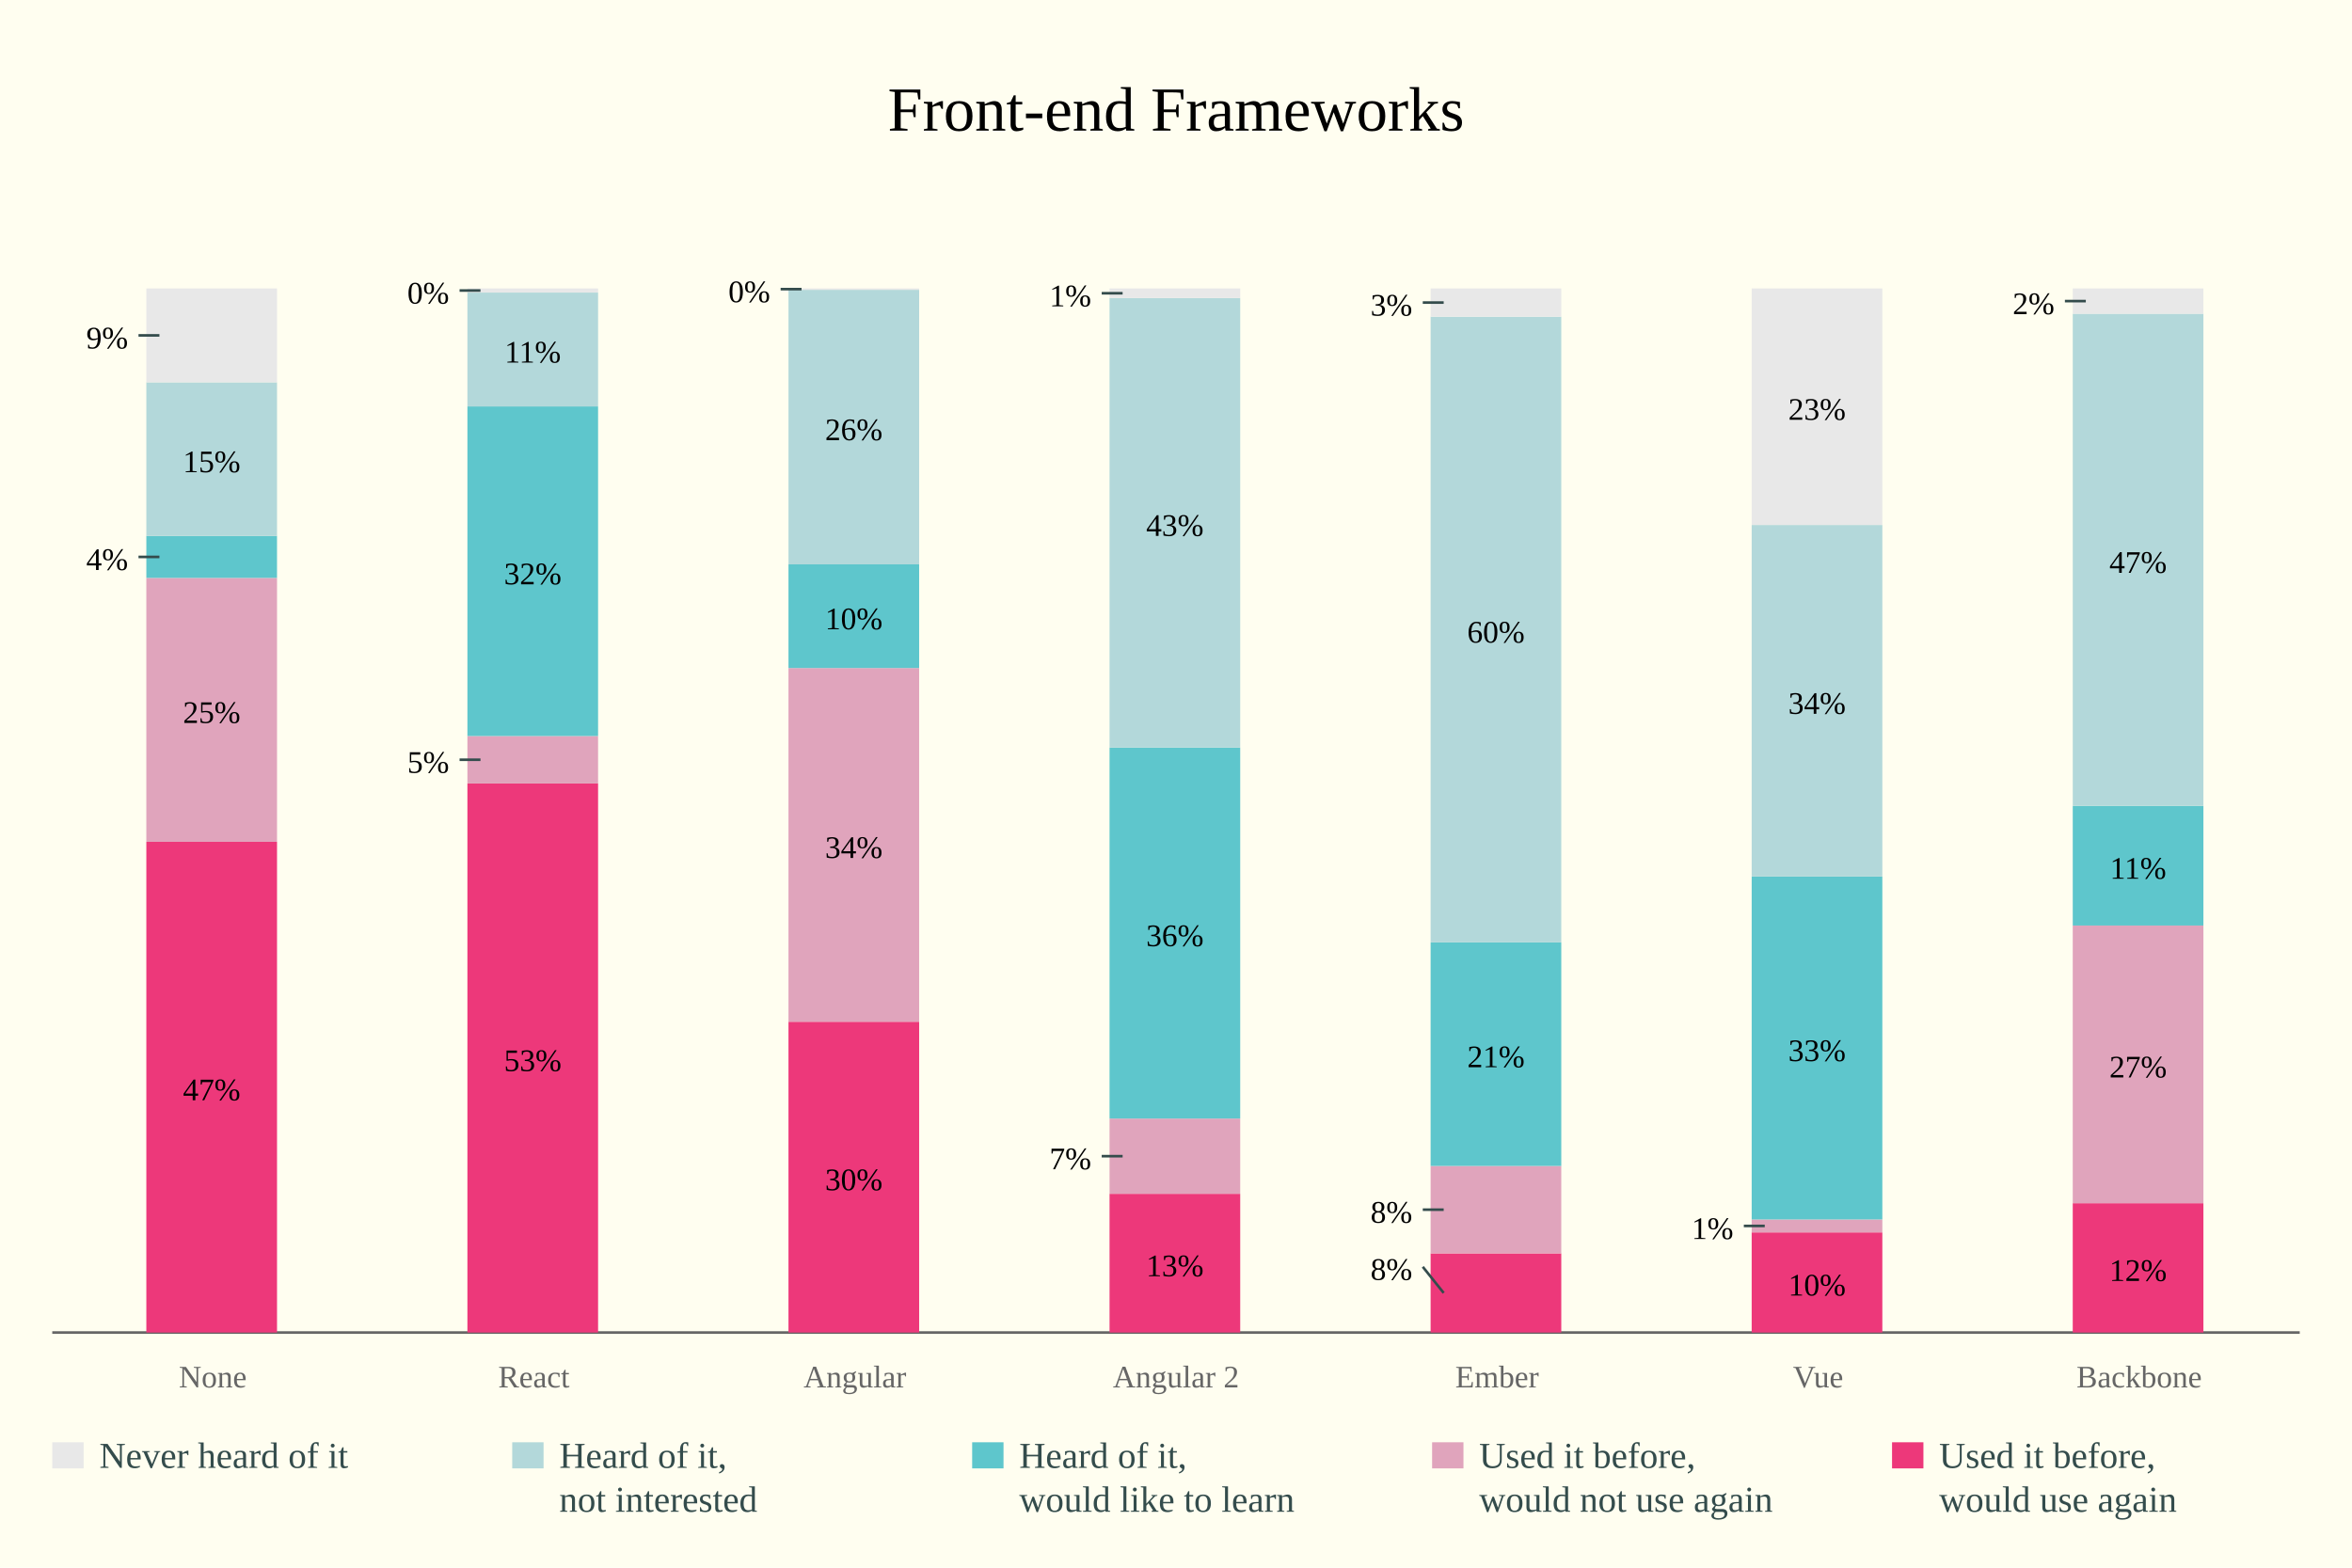
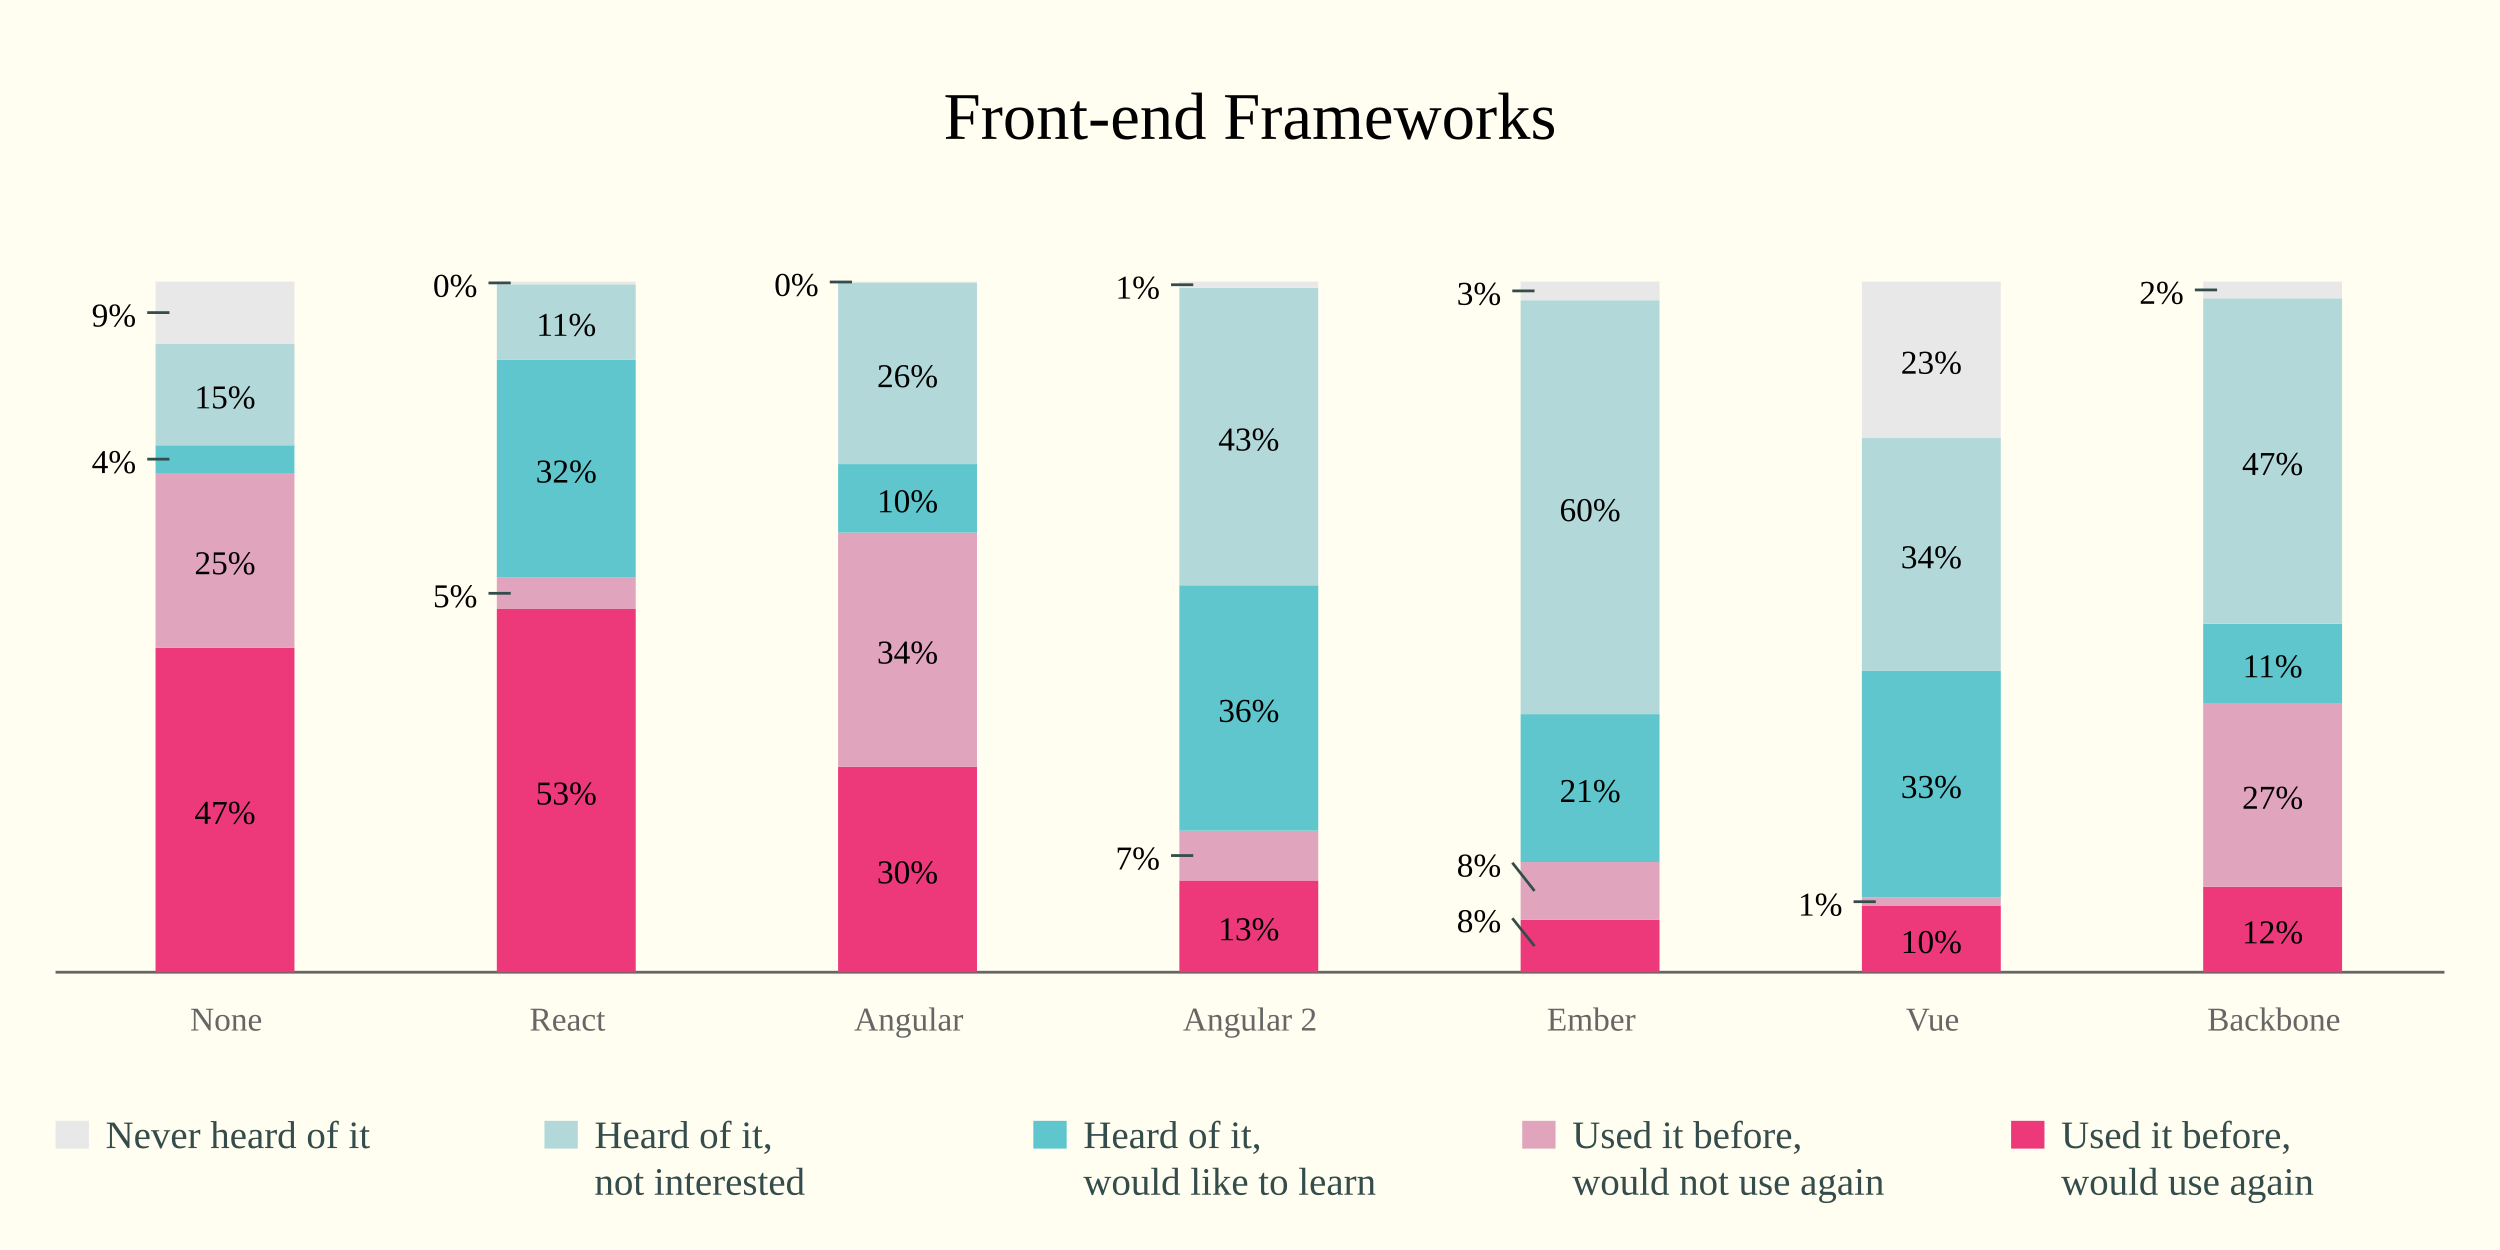
- <svg class="recharts-surface" width="900" height="600" viewbox="0 0 900 600" version="1.1" data-reactid="220">
+ <svg class="recharts-surface" width="900" height="450" viewbox="0 0 900 450" version="1.1" data-reactid="220">
  <rect x="0" y="0" width="100%" height="100%" fill="#fffef0" />
  <g class="recharts-layer recharts-x-axis" data-reactid="221">
    <g class="recharts-layer recharts-cartesian-axis" data-reactid="222">
-       <line class="recharts-cartesian-axis-line" width="860" height="30" x="20" y="510" stroke="#666" fill="none" x1="20" y1="510" x2="880" y2="510" data-reactid="223" />
+       <line class="recharts-cartesian-axis-line" width="860" height="30" x="20" y="350" stroke="#666" fill="none" x1="20" y1="350" x2="880" y2="350" data-reactid="223" />
      <g class="recharts-cartesian-axis-ticks" data-reactid="224">
        <g class="recharts-cartesian-axis-tick" data-reactid="225">
-           <text dy="15" text-anchor="middle" width="860" height="30" x="81.429" y="516" stroke="none" fill="#666" class="recharts-cartesian-axis-tick-value" data-reactid="226">None</text>
+           <text dy="15" text-anchor="middle" width="860" height="30" x="81.429" y="356" stroke="none" fill="#666" class="recharts-cartesian-axis-tick-value" data-reactid="226">None</text>
        </g>
        <g class="recharts-cartesian-axis-tick" data-reactid="227">
-           <text dy="15" text-anchor="middle" width="860" height="30" x="204.286" y="516" stroke="none" fill="#666" class="recharts-cartesian-axis-tick-value" data-reactid="228">React</text>
+           <text dy="15" text-anchor="middle" width="860" height="30" x="204.286" y="356" stroke="none" fill="#666" class="recharts-cartesian-axis-tick-value" data-reactid="228">React</text>
        </g>
        <g class="recharts-cartesian-axis-tick" data-reactid="229">
-           <text dy="15" text-anchor="middle" width="860" height="30" x="327.143" y="516" stroke="none" fill="#666" class="recharts-cartesian-axis-tick-value" data-reactid="230">Angular</text>
+           <text dy="15" text-anchor="middle" width="860" height="30" x="327.143" y="356" stroke="none" fill="#666" class="recharts-cartesian-axis-tick-value" data-reactid="230">Angular</text>
        </g>
        <g class="recharts-cartesian-axis-tick" data-reactid="231">
-           <text dy="15" text-anchor="middle" width="860" height="30" x="450" y="516" stroke="none" fill="#666" class="recharts-cartesian-axis-tick-value" data-reactid="232">Angular 2</text>
+           <text dy="15" text-anchor="middle" width="860" height="30" x="450" y="356" stroke="none" fill="#666" class="recharts-cartesian-axis-tick-value" data-reactid="232">Angular 2</text>
        </g>
        <g class="recharts-cartesian-axis-tick" data-reactid="233">
-           <text dy="15" text-anchor="middle" width="860" height="30" x="572.857" y="516" stroke="none" fill="#666" class="recharts-cartesian-axis-tick-value" data-reactid="234">Ember</text>
+           <text dy="15" text-anchor="middle" width="860" height="30" x="572.857" y="356" stroke="none" fill="#666" class="recharts-cartesian-axis-tick-value" data-reactid="234">Ember</text>
        </g>
        <g class="recharts-cartesian-axis-tick" data-reactid="235">
-           <text dy="15" text-anchor="middle" width="860" height="30" x="695.714" y="516" stroke="none" fill="#666" class="recharts-cartesian-axis-tick-value" data-reactid="236">Vue</text>
+           <text dy="15" text-anchor="middle" width="860" height="30" x="695.714" y="356" stroke="none" fill="#666" class="recharts-cartesian-axis-tick-value" data-reactid="236">Vue</text>
        </g>
        <g class="recharts-cartesian-axis-tick" data-reactid="237">
-           <text dy="15" text-anchor="middle" width="860" height="30" x="818.571" y="516" stroke="none" fill="#666" class="recharts-cartesian-axis-tick-value" data-reactid="238">Backbone</text>
+           <text dy="15" text-anchor="middle" width="860" height="30" x="818.571" y="356" stroke="none" fill="#666" class="recharts-cartesian-axis-tick-value" data-reactid="238">Backbone</text>
        </g>
      </g>
    </g>
  </g>
  <g class="recharts-layer recharts-bar-graphical" data-reactid="239">
    <g class="recharts-layer recharts-bar use-again" data-reactid="240">
      <g class="recharts-layer recharts-bar-rectangles" data-reactid="241">
        <g style="transform-origin:center bottom;" data-reactid="242">
-           <path fill="#ed387a" x="56" y="322.2" width="50" height="187.8" stroke="none" stroke-width="1" stroke-dasharray="none" class="recharts-rectangle recharts-bar-rectangle" d="M 56,322.2 h 50 v 187.8 h -50 Z" data-reactid="243" />
+           <path fill="#ed387a" x="56" y="233.147" width="50" height="116.853" stroke="none" stroke-width="1" stroke-dasharray="none" class="recharts-rectangle recharts-bar-rectangle" d="M 56,233.147 h 50 v 116.853 h -50 Z" data-reactid="243" />
        </g>
        <g style="transform-origin:center bottom;" data-reactid="244">
-           <path fill="#ed387a" x="178.857" y="299.85" width="50" height="210.15" stroke="none" stroke-width="1" stroke-dasharray="none" class="recharts-rectangle recharts-bar-rectangle" d="M 178.857,299.85 h 50 v 210.15 h -50 Z" data-reactid="245" />
+           <path fill="#ed387a" x="178.857" y="219.24" width="50" height="130.76" stroke="none" stroke-width="1" stroke-dasharray="none" class="recharts-rectangle recharts-bar-rectangle" d="M 178.857,219.24 h 50 v 130.76 h -50 Z" data-reactid="245" />
        </g>
        <g style="transform-origin:center bottom;" data-reactid="246">
-           <path fill="#ed387a" x="301.714" y="391.05" width="50" height="118.95" stroke="none" stroke-width="1" stroke-dasharray="none" class="recharts-rectangle recharts-bar-rectangle" d="M 301.714,391.05 h 50 v 118.95 h -50 Z" data-reactid="247" />
+           <path fill="#ed387a" x="301.714" y="275.987" width="50" height="74.013" stroke="none" stroke-width="1" stroke-dasharray="none" class="recharts-rectangle recharts-bar-rectangle" d="M 301.714,275.987 h 50 v 74.013 h -50 Z" data-reactid="247" />
        </g>
        <g style="transform-origin:center bottom;" data-reactid="248">
-           <path fill="#ed387a" x="424.571" y="456.9" width="50" height="53.1" stroke="none" stroke-width="1" stroke-dasharray="none" class="recharts-rectangle recharts-bar-rectangle" d="M 424.571,456.9 h 50 v 53.1 h -50 Z" data-reactid="249" />
+           <path fill="#ed387a" x="424.571" y="316.96" width="50" height="33.04" stroke="none" stroke-width="1" stroke-dasharray="none" class="recharts-rectangle recharts-bar-rectangle" d="M 424.571,316.96 h 50 v 33.04 h -50 Z" data-reactid="249" />
        </g>
        <g style="transform-origin:center bottom;" data-reactid="250">
-           <path fill="#ed387a" x="547.429" y="479.7" width="50" height="30.3" stroke="none" stroke-width="1" stroke-dasharray="none" class="recharts-rectangle recharts-bar-rectangle" d="M 547.429,479.7 h 50 v 30.3 h -50 Z" data-reactid="251" />
+           <path fill="#ed387a" x="547.429" y="331.147" width="50" height="18.853" stroke="none" stroke-width="1" stroke-dasharray="none" class="recharts-rectangle recharts-bar-rectangle" d="M 547.429,331.147 h 50 v 18.853 h -50 Z" data-reactid="251" />
        </g>
        <g style="transform-origin:center bottom;" data-reactid="252">
-           <path fill="#ed387a" x="670.286" y="471.675" width="50" height="38.325" stroke="none" stroke-width="1" stroke-dasharray="none" class="recharts-rectangle recharts-bar-rectangle" d="M 670.286,471.675 h 50 v 38.325 h -50 Z" data-reactid="253" />
+           <path fill="#ed387a" x="670.286" y="326.153" width="50" height="23.847" stroke="none" stroke-width="1" stroke-dasharray="none" class="recharts-rectangle recharts-bar-rectangle" d="M 670.286,326.153 h 50 v 23.847 h -50 Z" data-reactid="253" />
        </g>
        <g style="transform-origin:center bottom;" data-reactid="254">
-           <path fill="#ed387a" x="793.143" y="460.5" width="50" height="49.5" stroke="none" stroke-width="1" stroke-dasharray="none" class="recharts-rectangle recharts-bar-rectangle" d="M 793.143,460.5 h 50 v 49.5 h -50 Z" data-reactid="255" />
+           <path fill="#ed387a" x="793.143" y="319.2" width="50" height="30.8" stroke="none" stroke-width="1" stroke-dasharray="none" class="recharts-rectangle recharts-bar-rectangle" d="M 793.143,319.2 h 50 v 30.8 h -50 Z" data-reactid="255" />
        </g>
      </g>
      <g class="recharts-layer recharts-bar-rectangle-labels" data-reactid="256">
        <g class="recharts-layer recharts-bar-labels" data-reactid="257">
          <g class="recharts-cartesian-bar-label" data-reactid="258">
-             <text class="label" x="81" y="421.1" text-anchor="middle" data-reactid="259">47%</text>
+             <text class="label" x="81" y="296.573" text-anchor="middle" data-reactid="259">47%</text>
          </g>
          <g class="recharts-cartesian-bar-label" data-reactid="260">
-             <text class="label" x="203.857" y="409.925" text-anchor="middle" data-reactid="261">53%</text>
+             <text class="label" x="203.857" y="289.62" text-anchor="middle" data-reactid="261">53%</text>
          </g>
          <g class="recharts-cartesian-bar-label" data-reactid="262">
-             <text class="label" x="326.714" y="455.525" text-anchor="middle" data-reactid="263">30%</text>
+             <text class="label" x="326.714" y="317.993" text-anchor="middle" data-reactid="263">30%</text>
          </g>
          <g class="recharts-cartesian-bar-label" data-reactid="264">
-             <text class="label" x="449.571" y="488.45" text-anchor="middle" data-reactid="265">13%</text>
+             <text class="label" x="449.571" y="338.48" text-anchor="middle" data-reactid="265">13%</text>
          </g>
          <g class="recharts-cartesian-bar-label" data-reactid="266">
-             <text class="label" x="532.429" y="489.85" text-anchor="middle" data-reactid="267">8%</text>
-             <line x1="544.429" y1="484.85" x2="552.429" y2="494.85" stroke="#344c4c" stroke-width="1" data-reactid="268" />
+             <text class="label" x="532.429" y="335.573" text-anchor="middle" data-reactid="267">8%</text>
+             <line x1="544.429" y1="330.573" x2="552.429" y2="340.573" stroke="#344c4c" stroke-width="1" data-reactid="268" />
          </g>
          <g class="recharts-cartesian-bar-label" data-reactid="269">
-             <text class="label" x="695.286" y="495.837" text-anchor="middle" data-reactid="270">10%</text>
+             <text class="label" x="695.286" y="343.077" text-anchor="middle" data-reactid="270">10%</text>
          </g>
          <g class="recharts-cartesian-bar-label" data-reactid="271">
-             <text class="label" x="818.143" y="490.25" text-anchor="middle" data-reactid="272">12%</text>
+             <text class="label" x="818.143" y="339.6" text-anchor="middle" data-reactid="272">12%</text>
          </g>
        </g>
      </g>
    </g>
    <g class="recharts-layer recharts-bar not-use-again" data-reactid="273">
      <g class="recharts-layer recharts-bar-rectangles" data-reactid="274">
        <g style="transform-origin:center bottom;" data-reactid="275">
-           <path fill="#e0a4bc" x="56" y="221.175" width="50" height="101.025" stroke="none" stroke-width="1" stroke-dasharray="none" class="recharts-rectangle recharts-bar-rectangle" d="M 56,221.175 h 50 v 101.025 h -50 Z" data-reactid="276" />
+           <path fill="#e0a4bc" x="56" y="170.287" width="50" height="62.86" stroke="none" stroke-width="1" stroke-dasharray="none" class="recharts-rectangle recharts-bar-rectangle" d="M 56,170.287 h 50 v 62.86 h -50 Z" data-reactid="276" />
        </g>
        <g style="transform-origin:center bottom;" data-reactid="277">
-           <path fill="#e0a4bc" x="178.857" y="281.7" width="50" height="18.15" stroke="none" stroke-width="1" stroke-dasharray="none" class="recharts-rectangle recharts-bar-rectangle" d="M 178.857,281.7 h 50 v 18.15 h -50 Z" data-reactid="278" />
+           <path fill="#e0a4bc" x="178.857" y="207.947" width="50" height="11.293" stroke="none" stroke-width="1" stroke-dasharray="none" class="recharts-rectangle recharts-bar-rectangle" d="M 178.857,207.947 h 50 v 11.293 h -50 Z" data-reactid="278" />
        </g>
        <g style="transform-origin:center bottom;" data-reactid="279">
-           <path fill="#e0a4bc" x="301.714" y="255.675" width="50" height="135.375" stroke="none" stroke-width="1" stroke-dasharray="none" class="recharts-rectangle recharts-bar-rectangle" d="M 301.714,255.675 h 50 v 135.375 h -50 Z" data-reactid="280" />
+           <path fill="#e0a4bc" x="301.714" y="191.753" width="50" height="84.233" stroke="none" stroke-width="1" stroke-dasharray="none" class="recharts-rectangle recharts-bar-rectangle" d="M 301.714,191.753 h 50 v 84.233 h -50 Z" data-reactid="280" />
        </g>
        <g style="transform-origin:center bottom;" data-reactid="281">
-           <path fill="#e0a4bc" x="424.571" y="428.1" width="50" height="28.8" stroke="none" stroke-width="1" stroke-dasharray="none" class="recharts-rectangle recharts-bar-rectangle" d="M 424.571,428.1 h 50 v 28.8 h -50 Z" data-reactid="282" />
+           <path fill="#e0a4bc" x="424.571" y="299.04" width="50" height="17.92" stroke="none" stroke-width="1" stroke-dasharray="none" class="recharts-rectangle recharts-bar-rectangle" d="M 424.571,299.04 h 50 v 17.92 h -50 Z" data-reactid="282" />
        </g>
        <g style="transform-origin:center bottom;" data-reactid="283">
-           <path fill="#e0a4bc" x="547.429" y="446.25" width="50" height="33.45" stroke="none" stroke-width="1" stroke-dasharray="none" class="recharts-rectangle recharts-bar-rectangle" d="M 547.429,446.25 h 50 v 33.45 h -50 Z" data-reactid="284" />
+           <path fill="#e0a4bc" x="547.429" y="310.333" width="50" height="20.813" stroke="none" stroke-width="1" stroke-dasharray="none" class="recharts-rectangle recharts-bar-rectangle" d="M 547.429,310.333 h 50 v 20.813 h -50 Z" data-reactid="284" />
        </g>
        <g style="transform-origin:center bottom;" data-reactid="285">
-           <path fill="#e0a4bc" x="670.286" y="466.725" width="50" height="4.95" stroke="none" stroke-width="1" stroke-dasharray="none" class="recharts-rectangle recharts-bar-rectangle" d="M 670.286,466.725 h 50 v 4.95 h -50 Z" data-reactid="286" />
+           <path fill="#e0a4bc" x="670.286" y="323.073" width="50" height="3.08" stroke="none" stroke-width="1" stroke-dasharray="none" class="recharts-rectangle recharts-bar-rectangle" d="M 670.286,323.073 h 50 v 3.08 h -50 Z" data-reactid="286" />
        </g>
        <g style="transform-origin:center bottom;" data-reactid="287">
-           <path fill="#e0a4bc" x="793.143" y="354.225" width="50" height="106.275" stroke="none" stroke-width="1" stroke-dasharray="none" class="recharts-rectangle recharts-bar-rectangle" d="M 793.143,354.225 h 50 v 106.275 h -50 Z" data-reactid="288" />
+           <path fill="#e0a4bc" x="793.143" y="253.073" width="50" height="66.127" stroke="none" stroke-width="1" stroke-dasharray="none" class="recharts-rectangle recharts-bar-rectangle" d="M 793.143,253.073 h 50 v 66.127 h -50 Z" data-reactid="288" />
        </g>
      </g>
      <g class="recharts-layer recharts-bar-rectangle-labels" data-reactid="289">
        <g class="recharts-layer recharts-bar-labels" data-reactid="290">
          <g class="recharts-cartesian-bar-label" data-reactid="291">
-             <text class="label" x="81" y="276.688" text-anchor="middle" data-reactid="292">25%</text>
+             <text class="label" x="81" y="206.717" text-anchor="middle" data-reactid="292">25%</text>
          </g>
          <g class="recharts-cartesian-bar-label" data-reactid="293">
-             <text class="label" x="163.857" y="295.775" text-anchor="middle" data-reactid="294">5%</text>
-             <line x1="175.857" y1="290.775" x2="183.857" y2="290.775" stroke="#344c4c" stroke-width="1" data-reactid="295" />
+             <text class="label" x="163.857" y="218.593" text-anchor="middle" data-reactid="294">5%</text>
+             <line x1="175.857" y1="213.593" x2="183.857" y2="213.593" stroke="#344c4c" stroke-width="1" data-reactid="295" />
          </g>
          <g class="recharts-cartesian-bar-label" data-reactid="296">
-             <text class="label" x="326.714" y="328.362" text-anchor="middle" data-reactid="297">34%</text>
+             <text class="label" x="326.714" y="238.87" text-anchor="middle" data-reactid="297">34%</text>
          </g>
          <g class="recharts-cartesian-bar-label" data-reactid="298">
-             <text class="label" x="409.571" y="447.5" text-anchor="middle" data-reactid="299">7%</text>
-             <line x1="421.571" y1="442.5" x2="429.571" y2="442.5" stroke="#344c4c" stroke-width="1" data-reactid="300" />
+             <text class="label" x="409.571" y="313" text-anchor="middle" data-reactid="299">7%</text>
+             <line x1="421.571" y1="308" x2="429.571" y2="308" stroke="#344c4c" stroke-width="1" data-reactid="300" />
          </g>
          <g class="recharts-cartesian-bar-label" data-reactid="301">
-             <text class="label" x="532.429" y="467.975" text-anchor="middle" data-reactid="302">8%</text>
-             <line x1="544.429" y1="462.975" x2="552.429" y2="462.975" stroke="#344c4c" stroke-width="1" data-reactid="303" />
+             <text class="label" x="532.429" y="315.573" text-anchor="middle" data-reactid="302">8%</text>
+             <line x1="544.429" y1="310.573" x2="552.429" y2="320.74" stroke="#344c4c" stroke-width="1" data-reactid="303" />
          </g>
          <g class="recharts-cartesian-bar-label" data-reactid="304">
-             <text class="label" x="655.286" y="474.2" text-anchor="middle" data-reactid="305">1%</text>
-             <line x1="667.286" y1="469.2" x2="675.286" y2="469.2" stroke="#344c4c" stroke-width="1" data-reactid="306" />
+             <text class="label" x="655.286" y="329.613" text-anchor="middle" data-reactid="305">1%</text>
+             <line x1="667.286" y1="324.613" x2="675.286" y2="324.613" stroke="#344c4c" stroke-width="1" data-reactid="306" />
          </g>
          <g class="recharts-cartesian-bar-label" data-reactid="307">
-             <text class="label" x="818.143" y="412.363" text-anchor="middle" data-reactid="308">27%</text>
+             <text class="label" x="818.143" y="291.137" text-anchor="middle" data-reactid="308">27%</text>
          </g>
        </g>
      </g>
    </g>
    <g class="recharts-layer recharts-bar want-to-learn" data-reactid="309">
      <g class="recharts-layer recharts-bar-rectangles" data-reactid="310">
        <g style="transform-origin:center bottom;" data-reactid="311">
-           <path fill="#5ec6cc" x="56" y="205.125" width="50" height="16.05" stroke="none" stroke-width="1" stroke-dasharray="none" class="recharts-rectangle recharts-bar-rectangle" d="M 56,205.125 h 50 v 16.05 h -50 Z" data-reactid="312" />
+           <path fill="#5ec6cc" x="56" y="160.3" width="50" height="9.987" stroke="none" stroke-width="1" stroke-dasharray="none" class="recharts-rectangle recharts-bar-rectangle" d="M 56,160.3 h 50 v 9.987 h -50 Z" data-reactid="312" />
        </g>
        <g style="transform-origin:center bottom;" data-reactid="313">
-           <path fill="#5ec6cc" x="178.857" y="155.55" width="50" height="126.15" stroke="none" stroke-width="1" stroke-dasharray="none" class="recharts-rectangle recharts-bar-rectangle" d="M 178.857,155.55 h 50 v 126.15 h -50 Z" data-reactid="314" />
+           <path fill="#5ec6cc" x="178.857" y="129.453" width="50" height="78.493" stroke="none" stroke-width="1" stroke-dasharray="none" class="recharts-rectangle recharts-bar-rectangle" d="M 178.857,129.453 h 50 v 78.493 h -50 Z" data-reactid="314" />
        </g>
        <g style="transform-origin:center bottom;" data-reactid="315">
-           <path fill="#5ec6cc" x="301.714" y="216" width="50" height="39.675" stroke="none" stroke-width="1" stroke-dasharray="none" class="recharts-rectangle recharts-bar-rectangle" d="M 301.714,216 h 50 v 39.675 h -50 Z" data-reactid="316" />
+           <path fill="#5ec6cc" x="301.714" y="167.067" width="50" height="24.687" stroke="none" stroke-width="1" stroke-dasharray="none" class="recharts-rectangle recharts-bar-rectangle" d="M 301.714,167.067 h 50 v 24.687 h -50 Z" data-reactid="316" />
        </g>
        <g style="transform-origin:center bottom;" data-reactid="317">
-           <path fill="#5ec6cc" x="424.571" y="286.125" width="50" height="141.975" stroke="none" stroke-width="1" stroke-dasharray="none" class="recharts-rectangle recharts-bar-rectangle" d="M 424.571,286.125 h 50 v 141.975 h -50 Z" data-reactid="318" />
+           <path fill="#5ec6cc" x="424.571" y="210.7" width="50" height="88.34" stroke="none" stroke-width="1" stroke-dasharray="none" class="recharts-rectangle recharts-bar-rectangle" d="M 424.571,210.7 h 50 v 88.34 h -50 Z" data-reactid="318" />
        </g>
        <g style="transform-origin:center bottom;" data-reactid="319">
-           <path fill="#5ec6cc" x="547.429" y="360.675" width="50" height="85.575" stroke="none" stroke-width="1" stroke-dasharray="none" class="recharts-rectangle recharts-bar-rectangle" d="M 547.429,360.675 h 50 v 85.575 h -50 Z" data-reactid="320" />
+           <path fill="#5ec6cc" x="547.429" y="257.087" width="50" height="53.247" stroke="none" stroke-width="1" stroke-dasharray="none" class="recharts-rectangle recharts-bar-rectangle" d="M 547.429,257.087 h 50 v 53.247 h -50 Z" data-reactid="320" />
        </g>
        <g style="transform-origin:center bottom;" data-reactid="321">
-           <path fill="#5ec6cc" x="670.286" y="335.475" width="50" height="131.25" stroke="none" stroke-width="1" stroke-dasharray="none" class="recharts-rectangle recharts-bar-rectangle" d="M 670.286,335.475 h 50 v 131.25 h -50 Z" data-reactid="322" />
+           <path fill="#5ec6cc" x="670.286" y="241.407" width="50" height="81.667" stroke="none" stroke-width="1" stroke-dasharray="none" class="recharts-rectangle recharts-bar-rectangle" d="M 670.286,241.407 h 50 v 81.667 h -50 Z" data-reactid="322" />
        </g>
        <g style="transform-origin:center bottom;" data-reactid="323">
-           <path fill="#5ec6cc" x="793.143" y="308.4" width="50" height="45.825" stroke="none" stroke-width="1" stroke-dasharray="none" class="recharts-rectangle recharts-bar-rectangle" d="M 793.143,308.4 h 50 v 45.825 h -50 Z" data-reactid="324" />
+           <path fill="#5ec6cc" x="793.143" y="224.56" width="50" height="28.513" stroke="none" stroke-width="1" stroke-dasharray="none" class="recharts-rectangle recharts-bar-rectangle" d="M 793.143,224.56 h 50 v 28.513 h -50 Z" data-reactid="324" />
        </g>
      </g>
      <g class="recharts-layer recharts-bar-rectangle-labels" data-reactid="325">
        <g class="recharts-layer recharts-bar-labels" data-reactid="326">
          <g class="recharts-cartesian-bar-label" data-reactid="327">
-             <text class="label" x="41" y="218.15" text-anchor="middle" data-reactid="328">4%</text>
-             <line x1="53" y1="213.15" x2="61" y2="213.15" stroke="#344c4c" stroke-width="1" data-reactid="329" />
+             <text class="label" x="41" y="170.293" text-anchor="middle" data-reactid="328">4%</text>
+             <line x1="53" y1="165.293" x2="61" y2="165.293" stroke="#344c4c" stroke-width="1" data-reactid="329" />
          </g>
          <g class="recharts-cartesian-bar-label" data-reactid="330">
-             <text class="label" x="203.857" y="223.625" text-anchor="middle" data-reactid="331">32%</text>
+             <text class="label" x="203.857" y="173.7" text-anchor="middle" data-reactid="331">32%</text>
          </g>
          <g class="recharts-cartesian-bar-label" data-reactid="332">
-             <text class="label" x="326.714" y="240.837" text-anchor="middle" data-reactid="333">10%</text>
+             <text class="label" x="326.714" y="184.41" text-anchor="middle" data-reactid="333">10%</text>
          </g>
          <g class="recharts-cartesian-bar-label" data-reactid="334">
-             <text class="label" x="449.571" y="362.113" text-anchor="middle" data-reactid="335">36%</text>
+             <text class="label" x="449.571" y="259.87" text-anchor="middle" data-reactid="335">36%</text>
          </g>
          <g class="recharts-cartesian-bar-label" data-reactid="336">
-             <text class="label" x="572.429" y="408.462" text-anchor="middle" data-reactid="337">21%</text>
+             <text class="label" x="572.429" y="288.71" text-anchor="middle" data-reactid="337">21%</text>
          </g>
          <g class="recharts-cartesian-bar-label" data-reactid="338">
-             <text class="label" x="695.286" y="406.1" text-anchor="middle" data-reactid="339">33%</text>
+             <text class="label" x="695.286" y="287.24" text-anchor="middle" data-reactid="339">33%</text>
          </g>
          <g class="recharts-cartesian-bar-label" data-reactid="340">
-             <text class="label" x="818.143" y="336.312" text-anchor="middle" data-reactid="341">11%</text>
+             <text class="label" x="818.143" y="243.817" text-anchor="middle" data-reactid="341">11%</text>
          </g>
        </g>
      </g>
    </g>
    <g class="recharts-layer recharts-bar not-interested" data-reactid="342">
      <g class="recharts-layer recharts-bar-rectangles" data-reactid="343">
        <g style="transform-origin:center bottom;" data-reactid="344">
-           <path fill="#b3d8da" x="56" y="146.325" width="50" height="58.8" stroke="none" stroke-width="1" stroke-dasharray="none" class="recharts-rectangle recharts-bar-rectangle" d="M 56,146.325 h 50 v 58.8 h -50 Z" data-reactid="345" />
+           <path fill="#b3d8da" x="56" y="123.713" width="50" height="36.587" stroke="none" stroke-width="1" stroke-dasharray="none" class="recharts-rectangle recharts-bar-rectangle" d="M 56,123.713 h 50 v 36.587 h -50 Z" data-reactid="345" />
        </g>
        <g style="transform-origin:center bottom;" data-reactid="346">
-           <path fill="#b3d8da" x="178.857" y="111.975" width="50" height="43.575" stroke="none" stroke-width="1" stroke-dasharray="none" class="recharts-rectangle recharts-bar-rectangle" d="M 178.857,111.975 h 50 v 43.575 h -50 Z" data-reactid="347" />
+           <path fill="#b3d8da" x="178.857" y="102.34" width="50" height="27.113" stroke="none" stroke-width="1" stroke-dasharray="none" class="recharts-rectangle recharts-bar-rectangle" d="M 178.857,102.34 h 50 v 27.113 h -50 Z" data-reactid="347" />
        </g>
        <g style="transform-origin:center bottom;" data-reactid="348">
-           <path fill="#b3d8da" x="301.714" y="110.925" width="50" height="105.075" stroke="none" stroke-width="1" stroke-dasharray="none" class="recharts-rectangle recharts-bar-rectangle" d="M 301.714,110.925 h 50 v 105.075 h -50 Z" data-reactid="349" />
+           <path fill="#b3d8da" x="301.714" y="101.687" width="50" height="65.38" stroke="none" stroke-width="1" stroke-dasharray="none" class="recharts-rectangle recharts-bar-rectangle" d="M 301.714,101.687 h 50 v 65.38 h -50 Z" data-reactid="349" />
        </g>
        <g style="transform-origin:center bottom;" data-reactid="350">
-           <path fill="#b3d8da" x="424.571" y="114.075" width="50" height="172.05" stroke="none" stroke-width="1" stroke-dasharray="none" class="recharts-rectangle recharts-bar-rectangle" d="M 424.571,114.075 h 50 v 172.05 h -50 Z" data-reactid="351" />
+           <path fill="#b3d8da" x="424.571" y="103.647" width="50" height="107.053" stroke="none" stroke-width="1" stroke-dasharray="none" class="recharts-rectangle recharts-bar-rectangle" d="M 424.571,103.647 h 50 v 107.053 h -50 Z" data-reactid="351" />
        </g>
        <g style="transform-origin:center bottom;" data-reactid="352">
-           <path fill="#b3d8da" x="547.429" y="121.2" width="50" height="239.475" stroke="none" stroke-width="1" stroke-dasharray="none" class="recharts-rectangle recharts-bar-rectangle" d="M 547.429,121.2 h 50 v 239.475 h -50 Z" data-reactid="353" />
+           <path fill="#b3d8da" x="547.429" y="108.08" width="50" height="149.007" stroke="none" stroke-width="1" stroke-dasharray="none" class="recharts-rectangle recharts-bar-rectangle" d="M 547.429,108.08 h 50 v 149.007 h -50 Z" data-reactid="353" />
        </g>
        <g style="transform-origin:center bottom;" data-reactid="354">
-           <path fill="#b3d8da" x="670.286" y="200.925" width="50" height="134.55" stroke="none" stroke-width="1" stroke-dasharray="none" class="recharts-rectangle recharts-bar-rectangle" d="M 670.286,200.925 h 50 v 134.55 h -50 Z" data-reactid="355" />
+           <path fill="#b3d8da" x="670.286" y="157.687" width="50" height="83.72" stroke="none" stroke-width="1" stroke-dasharray="none" class="recharts-rectangle recharts-bar-rectangle" d="M 670.286,157.687 h 50 v 83.72 h -50 Z" data-reactid="355" />
        </g>
        <g style="transform-origin:center bottom;" data-reactid="356">
-           <path fill="#b3d8da" x="793.143" y="120.075" width="50" height="188.325" stroke="none" stroke-width="1" stroke-dasharray="none" class="recharts-rectangle recharts-bar-rectangle" d="M 793.143,120.075 h 50 v 188.325 h -50 Z" data-reactid="357" />
+           <path fill="#b3d8da" x="793.143" y="107.38" width="50" height="117.18" stroke="none" stroke-width="1" stroke-dasharray="none" class="recharts-rectangle recharts-bar-rectangle" d="M 793.143,107.38 h 50 v 117.18 h -50 Z" data-reactid="357" />
        </g>
      </g>
      <g class="recharts-layer recharts-bar-rectangle-labels" data-reactid="358">
        <g class="recharts-layer recharts-bar-labels" data-reactid="359">
          <g class="recharts-cartesian-bar-label" data-reactid="360">
-             <text class="label" x="81" y="180.725" text-anchor="middle" data-reactid="361">15%</text>
+             <text class="label" x="81" y="147.007" text-anchor="middle" data-reactid="361">15%</text>
          </g>
          <g class="recharts-cartesian-bar-label" data-reactid="362">
-             <text class="label" x="203.857" y="138.763" text-anchor="middle" data-reactid="363">11%</text>
+             <text class="label" x="203.857" y="120.897" text-anchor="middle" data-reactid="363">11%</text>
          </g>
          <g class="recharts-cartesian-bar-label" data-reactid="364">
-             <text class="label" x="326.714" y="168.463" text-anchor="middle" data-reactid="365">26%</text>
+             <text class="label" x="326.714" y="139.377" text-anchor="middle" data-reactid="365">26%</text>
          </g>
          <g class="recharts-cartesian-bar-label" data-reactid="366">
-             <text class="label" x="449.571" y="205.1" text-anchor="middle" data-reactid="367">43%</text>
+             <text class="label" x="449.571" y="162.173" text-anchor="middle" data-reactid="367">43%</text>
          </g>
          <g class="recharts-cartesian-bar-label" data-reactid="368">
-             <text class="label" x="572.429" y="245.938" text-anchor="middle" data-reactid="369">60%</text>
+             <text class="label" x="572.429" y="187.583" text-anchor="middle" data-reactid="369">60%</text>
          </g>
          <g class="recharts-cartesian-bar-label" data-reactid="370">
-             <text class="label" x="695.286" y="273.2" text-anchor="middle" data-reactid="371">34%</text>
+             <text class="label" x="695.286" y="204.547" text-anchor="middle" data-reactid="371">34%</text>
          </g>
          <g class="recharts-cartesian-bar-label" data-reactid="372">
-             <text class="label" x="818.143" y="219.237" text-anchor="middle" data-reactid="373">47%</text>
+             <text class="label" x="818.143" y="170.97" text-anchor="middle" data-reactid="373">47%</text>
          </g>
        </g>
      </g>
    </g>
    <g class="recharts-layer recharts-bar never-heard" data-reactid="374">
      <g class="recharts-layer recharts-bar-rectangles" data-reactid="375">
        <g style="transform-origin:center bottom;" data-reactid="376">
-           <path fill="#e8e8e8" x="56" y="110.4" width="50" height="35.925" stroke="none" stroke-width="1" stroke-dasharray="none" class="recharts-rectangle recharts-bar-rectangle" d="M 56,110.4 h 50 v 35.925 h -50 Z" data-reactid="377" />
+           <path fill="#e8e8e8" x="56" y="101.36" width="50" height="22.353" stroke="none" stroke-width="1" stroke-dasharray="none" class="recharts-rectangle recharts-bar-rectangle" d="M 56,101.36 h 50 v 22.353 h -50 Z" data-reactid="377" />
        </g>
        <g style="transform-origin:center bottom;" data-reactid="378">
-           <path fill="#e8e8e8" x="178.857" y="110.4" width="50" height="1.575" stroke="none" stroke-width="1" stroke-dasharray="none" class="recharts-rectangle recharts-bar-rectangle" d="M 178.857,110.4 h 50 v 1.575 h -50 Z" data-reactid="379" />
+           <path fill="#e8e8e8" x="178.857" y="101.36" width="50" height="0.98" stroke="none" stroke-width="1" stroke-dasharray="none" class="recharts-rectangle recharts-bar-rectangle" d="M 178.857,101.36 h 50 v 0.98 h -50 Z" data-reactid="379" />
        </g>
        <g style="transform-origin:center bottom;" data-reactid="380">
-           <path fill="#e8e8e8" x="301.714" y="110.4" width="50" height="0.525" stroke="none" stroke-width="1" stroke-dasharray="none" class="recharts-rectangle recharts-bar-rectangle" d="M 301.714,110.4 h 50 v 0.525 h -50 Z" data-reactid="381" />
+           <path fill="#e8e8e8" x="301.714" y="101.36" width="50" height="0.327" stroke="none" stroke-width="1" stroke-dasharray="none" class="recharts-rectangle recharts-bar-rectangle" d="M 301.714,101.36 h 50 v 0.327 h -50 Z" data-reactid="381" />
        </g>
        <g style="transform-origin:center bottom;" data-reactid="382">
-           <path fill="#e8e8e8" x="424.571" y="110.4" width="50" height="3.675" stroke="none" stroke-width="1" stroke-dasharray="none" class="recharts-rectangle recharts-bar-rectangle" d="M 424.571,110.4 h 50 v 3.675 h -50 Z" data-reactid="383" />
+           <path fill="#e8e8e8" x="424.571" y="101.36" width="50" height="2.287" stroke="none" stroke-width="1" stroke-dasharray="none" class="recharts-rectangle recharts-bar-rectangle" d="M 424.571,101.36 h 50 v 2.287 h -50 Z" data-reactid="383" />
        </g>
        <g style="transform-origin:center bottom;" data-reactid="384">
-           <path fill="#e8e8e8" x="547.429" y="110.4" width="50" height="10.8" stroke="none" stroke-width="1" stroke-dasharray="none" class="recharts-rectangle recharts-bar-rectangle" d="M 547.429,110.4 h 50 v 10.8 h -50 Z" data-reactid="385" />
+           <path fill="#e8e8e8" x="547.429" y="101.36" width="50" height="6.72" stroke="none" stroke-width="1" stroke-dasharray="none" class="recharts-rectangle recharts-bar-rectangle" d="M 547.429,101.36 h 50 v 6.72 h -50 Z" data-reactid="385" />
        </g>
        <g style="transform-origin:center bottom;" data-reactid="386">
-           <path fill="#e8e8e8" x="670.286" y="110.4" width="50" height="90.525" stroke="none" stroke-width="1" stroke-dasharray="none" class="recharts-rectangle recharts-bar-rectangle" d="M 670.286,110.4 h 50 v 90.525 h -50 Z" data-reactid="387" />
+           <path fill="#e8e8e8" x="670.286" y="101.36" width="50" height="56.327" stroke="none" stroke-width="1" stroke-dasharray="none" class="recharts-rectangle recharts-bar-rectangle" d="M 670.286,101.36 h 50 v 56.327 h -50 Z" data-reactid="387" />
        </g>
        <g style="transform-origin:center bottom;" data-reactid="388">
-           <path fill="#e8e8e8" x="793.143" y="110.4" width="50" height="9.675" stroke="none" stroke-width="1" stroke-dasharray="none" class="recharts-rectangle recharts-bar-rectangle" d="M 793.143,110.4 h 50 v 9.675 h -50 Z" data-reactid="389" />
+           <path fill="#e8e8e8" x="793.143" y="101.36" width="50" height="6.02" stroke="none" stroke-width="1" stroke-dasharray="none" class="recharts-rectangle recharts-bar-rectangle" d="M 793.143,101.36 h 50 v 6.02 h -50 Z" data-reactid="389" />
        </g>
      </g>
      <g class="recharts-layer recharts-bar-rectangle-labels" data-reactid="390">
        <g class="recharts-layer recharts-bar-labels" data-reactid="391">
          <g class="recharts-cartesian-bar-label" data-reactid="392">
-             <text class="label" x="41" y="133.362" text-anchor="middle" data-reactid="393">9%</text>
-             <line x1="53" y1="128.362" x2="61" y2="128.362" stroke="#344c4c" stroke-width="1" data-reactid="394" />
+             <text class="label" x="41" y="117.537" text-anchor="middle" data-reactid="393">9%</text>
+             <line x1="53" y1="112.537" x2="61" y2="112.537" stroke="#344c4c" stroke-width="1" data-reactid="394" />
          </g>
          <g class="recharts-cartesian-bar-label" data-reactid="395">
-             <text class="label" x="163.857" y="116.188" text-anchor="middle" data-reactid="396">0%</text>
-             <line x1="175.857" y1="111.188" x2="183.857" y2="111.188" stroke="#344c4c" stroke-width="1" data-reactid="397" />
+             <text class="label" x="163.857" y="106.85" text-anchor="middle" data-reactid="396">0%</text>
+             <line x1="175.857" y1="101.85" x2="183.857" y2="101.85" stroke="#344c4c" stroke-width="1" data-reactid="397" />
          </g>
          <g class="recharts-cartesian-bar-label" data-reactid="398">
-             <text class="label" x="286.714" y="115.662" text-anchor="middle" data-reactid="399">0%</text>
-             <line x1="298.714" y1="110.662" x2="306.714" y2="110.662" stroke="#344c4c" stroke-width="1" data-reactid="400" />
+             <text class="label" x="286.714" y="106.523" text-anchor="middle" data-reactid="399">0%</text>
+             <line x1="298.714" y1="101.523" x2="306.714" y2="101.523" stroke="#344c4c" stroke-width="1" data-reactid="400" />
          </g>
          <g class="recharts-cartesian-bar-label" data-reactid="401">
-             <text class="label" x="409.571" y="117.237" text-anchor="middle" data-reactid="402">1%</text>
-             <line x1="421.571" y1="112.237" x2="429.571" y2="112.237" stroke="#344c4c" stroke-width="1" data-reactid="403" />
+             <text class="label" x="409.571" y="107.503" text-anchor="middle" data-reactid="402">1%</text>
+             <line x1="421.571" y1="102.503" x2="429.571" y2="102.503" stroke="#344c4c" stroke-width="1" data-reactid="403" />
          </g>
          <g class="recharts-cartesian-bar-label" data-reactid="404">
-             <text class="label" x="532.429" y="120.8" text-anchor="middle" data-reactid="405">3%</text>
-             <line x1="544.429" y1="115.8" x2="552.429" y2="115.8" stroke="#344c4c" stroke-width="1" data-reactid="406" />
+             <text class="label" x="532.429" y="109.72" text-anchor="middle" data-reactid="405">3%</text>
+             <line x1="544.429" y1="104.72" x2="552.429" y2="104.72" stroke="#344c4c" stroke-width="1" data-reactid="406" />
          </g>
          <g class="recharts-cartesian-bar-label" data-reactid="407">
-             <text class="label" x="695.286" y="160.662" text-anchor="middle" data-reactid="408">23%</text>
+             <text class="label" x="695.286" y="134.523" text-anchor="middle" data-reactid="408">23%</text>
          </g>
          <g class="recharts-cartesian-bar-label" data-reactid="409">
-             <text class="label" x="778.143" y="120.237" text-anchor="middle" data-reactid="410">2%</text>
-             <line x1="790.143" y1="115.237" x2="798.143" y2="115.237" stroke="#344c4c" stroke-width="1" data-reactid="411" />
+             <text class="label" x="778.143" y="109.37" text-anchor="middle" data-reactid="410">2%</text>
+             <line x1="790.143" y1="104.37" x2="798.143" y2="104.37" stroke="#344c4c" stroke-width="1" data-reactid="411" />
          </g>
        </g>
      </g>
    </g>
  </g>
  <text fill="black" x="50%" y="50" text-anchor="middle" style="font-size:24px;" data-reactid="412">Front-end Frameworks</text>
-   <svg class="legend-svg" x="0" y="82.5%" data-reactid="413">
+   <svg class="legend-svg" x="0" y="77%" data-reactid="413">
    <svg class="legend-svg-item" width="156" x="20" y="50" style="overflow:visible;" data-reactid="414">
      <rect x="0" y="7" width="12" height="10" fill="#e8e8e8" data-reactid="415" />
      <text x="0" y="0" fill="#344c4c" text-anchor="start" style="font-size:14px;" data-reactid="416">
        <tspan x="18" dy="1.2em" data-reactid="417">Never heard of it</tspan>
        <tspan x="18" dy="1.2em" data-reactid="418" />
      </text>
    </svg>
    <svg class="legend-svg-item" width="156" x="196" y="50" style="overflow:visible;" data-reactid="419">
      <rect x="0" y="7" width="12" height="10" fill="#b3d8da" data-reactid="420" />
      <text x="0" y="0" fill="#344c4c" text-anchor="start" style="font-size:14px;" data-reactid="421">
        <tspan x="18" dy="1.2em" data-reactid="422">Heard of it,</tspan>
        <tspan x="18" dy="1.2em" data-reactid="423"> not interested</tspan>
      </text>
    </svg>
    <svg class="legend-svg-item" width="156" x="372" y="50" style="overflow:visible;" data-reactid="424">
      <rect x="0" y="7" width="12" height="10" fill="#5ec6cc" data-reactid="425" />
      <text x="0" y="0" fill="#344c4c" text-anchor="start" style="font-size:14px;" data-reactid="426">
        <tspan x="18" dy="1.2em" data-reactid="427">Heard of it,</tspan>
        <tspan x="18" dy="1.2em" data-reactid="428"> would like to learn</tspan>
      </text>
    </svg>
    <svg class="legend-svg-item" width="156" x="548" y="50" style="overflow:visible;" data-reactid="429">
      <rect x="0" y="7" width="12" height="10" fill="#e0a4bc" data-reactid="430" />
      <text x="0" y="0" fill="#344c4c" text-anchor="start" style="font-size:14px;" data-reactid="431">
        <tspan x="18" dy="1.2em" data-reactid="432">Used it before,</tspan>
        <tspan x="18" dy="1.2em" data-reactid="433"> would not use again</tspan>
      </text>
    </svg>
    <svg class="legend-svg-item" width="156" x="724" y="50" style="overflow:visible;" data-reactid="434">
      <rect x="0" y="7" width="12" height="10" fill="#ed387a" data-reactid="435" />
      <text x="0" y="0" fill="#344c4c" text-anchor="start" style="font-size:14px;" data-reactid="436">
        <tspan x="18" dy="1.2em" data-reactid="437">Used it before,</tspan>
        <tspan x="18" dy="1.2em" data-reactid="438"> would use again</tspan>
      </text>
    </svg>
  </svg>
  <defs data-reactid="439">
    <pattern id="pe8e8e8" patternunits="userSpaceOnUse" width="10" height="10" data-reactid="440">
      <path d="M 0,10 l 10,-10 M -2.5,2.5 l 5,-5 M 7.5,12.5 l 5,-5" stroke-width="2" shape-rendering="auto" stroke="#e8e8e8" stroke-linecap="square" data-reactid="441" />
    </pattern>
    <pattern id="pdadada" patternunits="userSpaceOnUse" width="10" height="10" data-reactid="442">
      <path d="M 0,10 l 10,-10 M -2.5,2.5 l 5,-5 M 7.5,12.5 l 5,-5" stroke-width="2" shape-rendering="auto" stroke="#dadada" stroke-linecap="square" data-reactid="443" />
    </pattern>
    <pattern id="pcecece" patternunits="userSpaceOnUse" width="10" height="10" data-reactid="444">
      <path d="M 0,10 l 10,-10 M -2.5,2.5 l 5,-5 M 7.5,12.5 l 5,-5" stroke-width="2" shape-rendering="auto" stroke="#cecece" stroke-linecap="square" data-reactid="445" />
    </pattern>
    <pattern id="pdadada" patternunits="userSpaceOnUse" width="10" height="10" data-reactid="446">
      <path d="M 0,10 l 10,-10 M -2.5,2.5 l 5,-5 M 7.5,12.5 l 5,-5" stroke-width="2" shape-rendering="auto" stroke="#dadada" stroke-linecap="square" data-reactid="447" />
    </pattern>
    <pattern id="pcecece" patternunits="userSpaceOnUse" width="10" height="10" data-reactid="448">
      <path d="M 0,10 l 10,-10 M -2.5,2.5 l 5,-5 M 7.5,12.5 l 5,-5" stroke-width="2" shape-rendering="auto" stroke="#cecece" stroke-linecap="square" data-reactid="449" />
    </pattern>
  </defs>
</svg>
